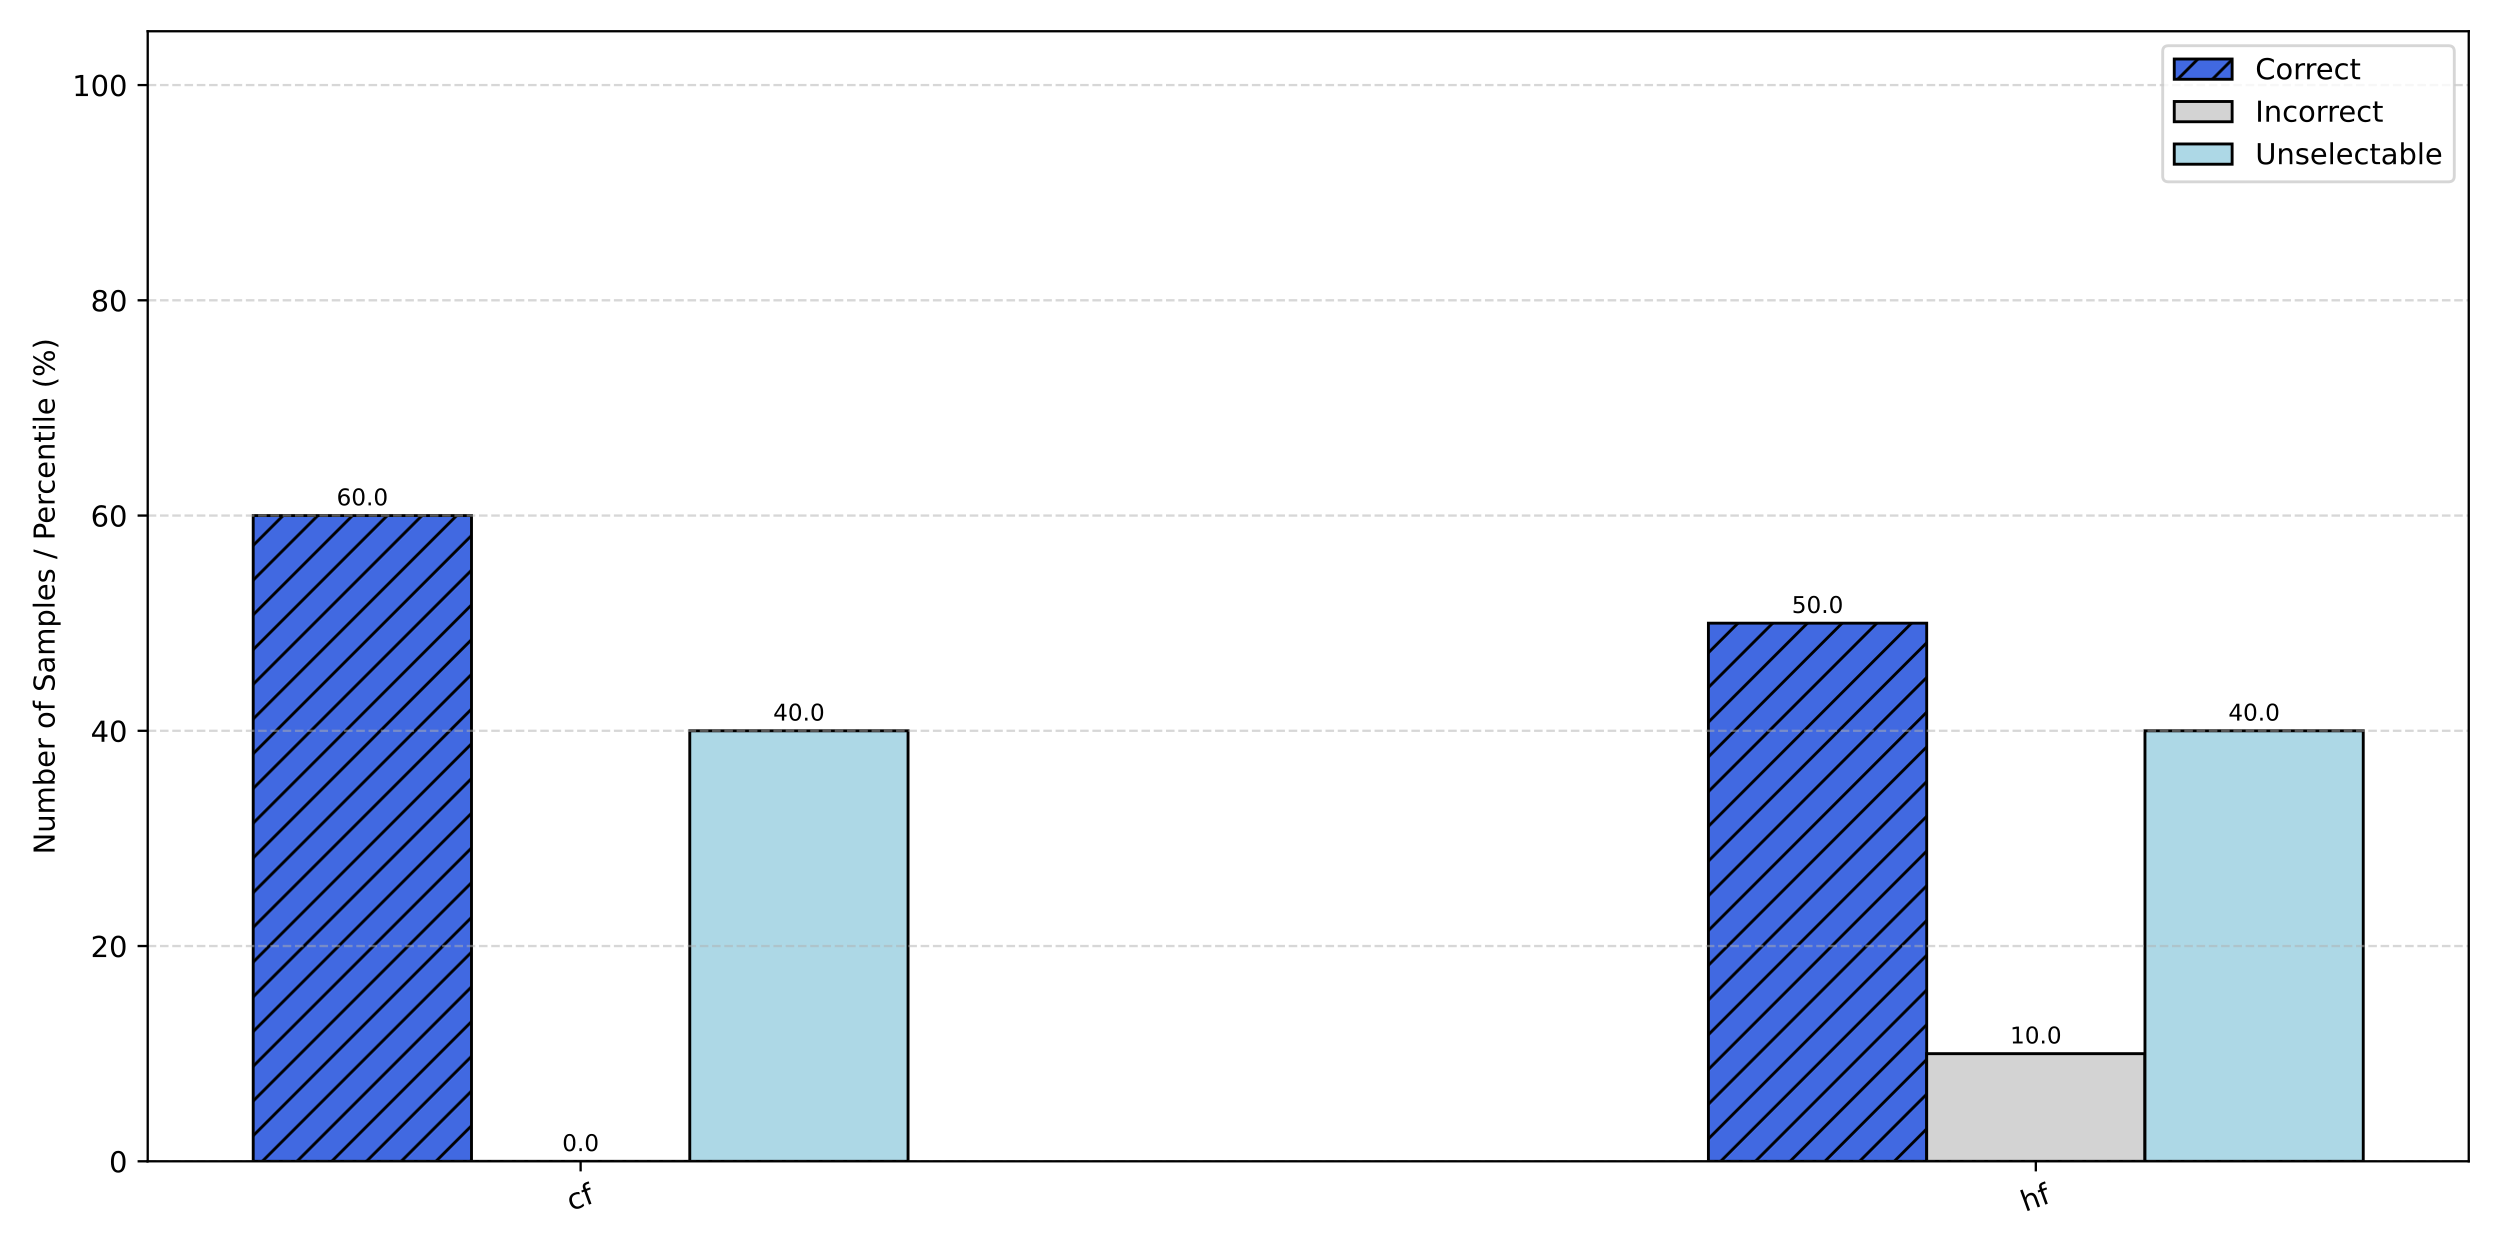
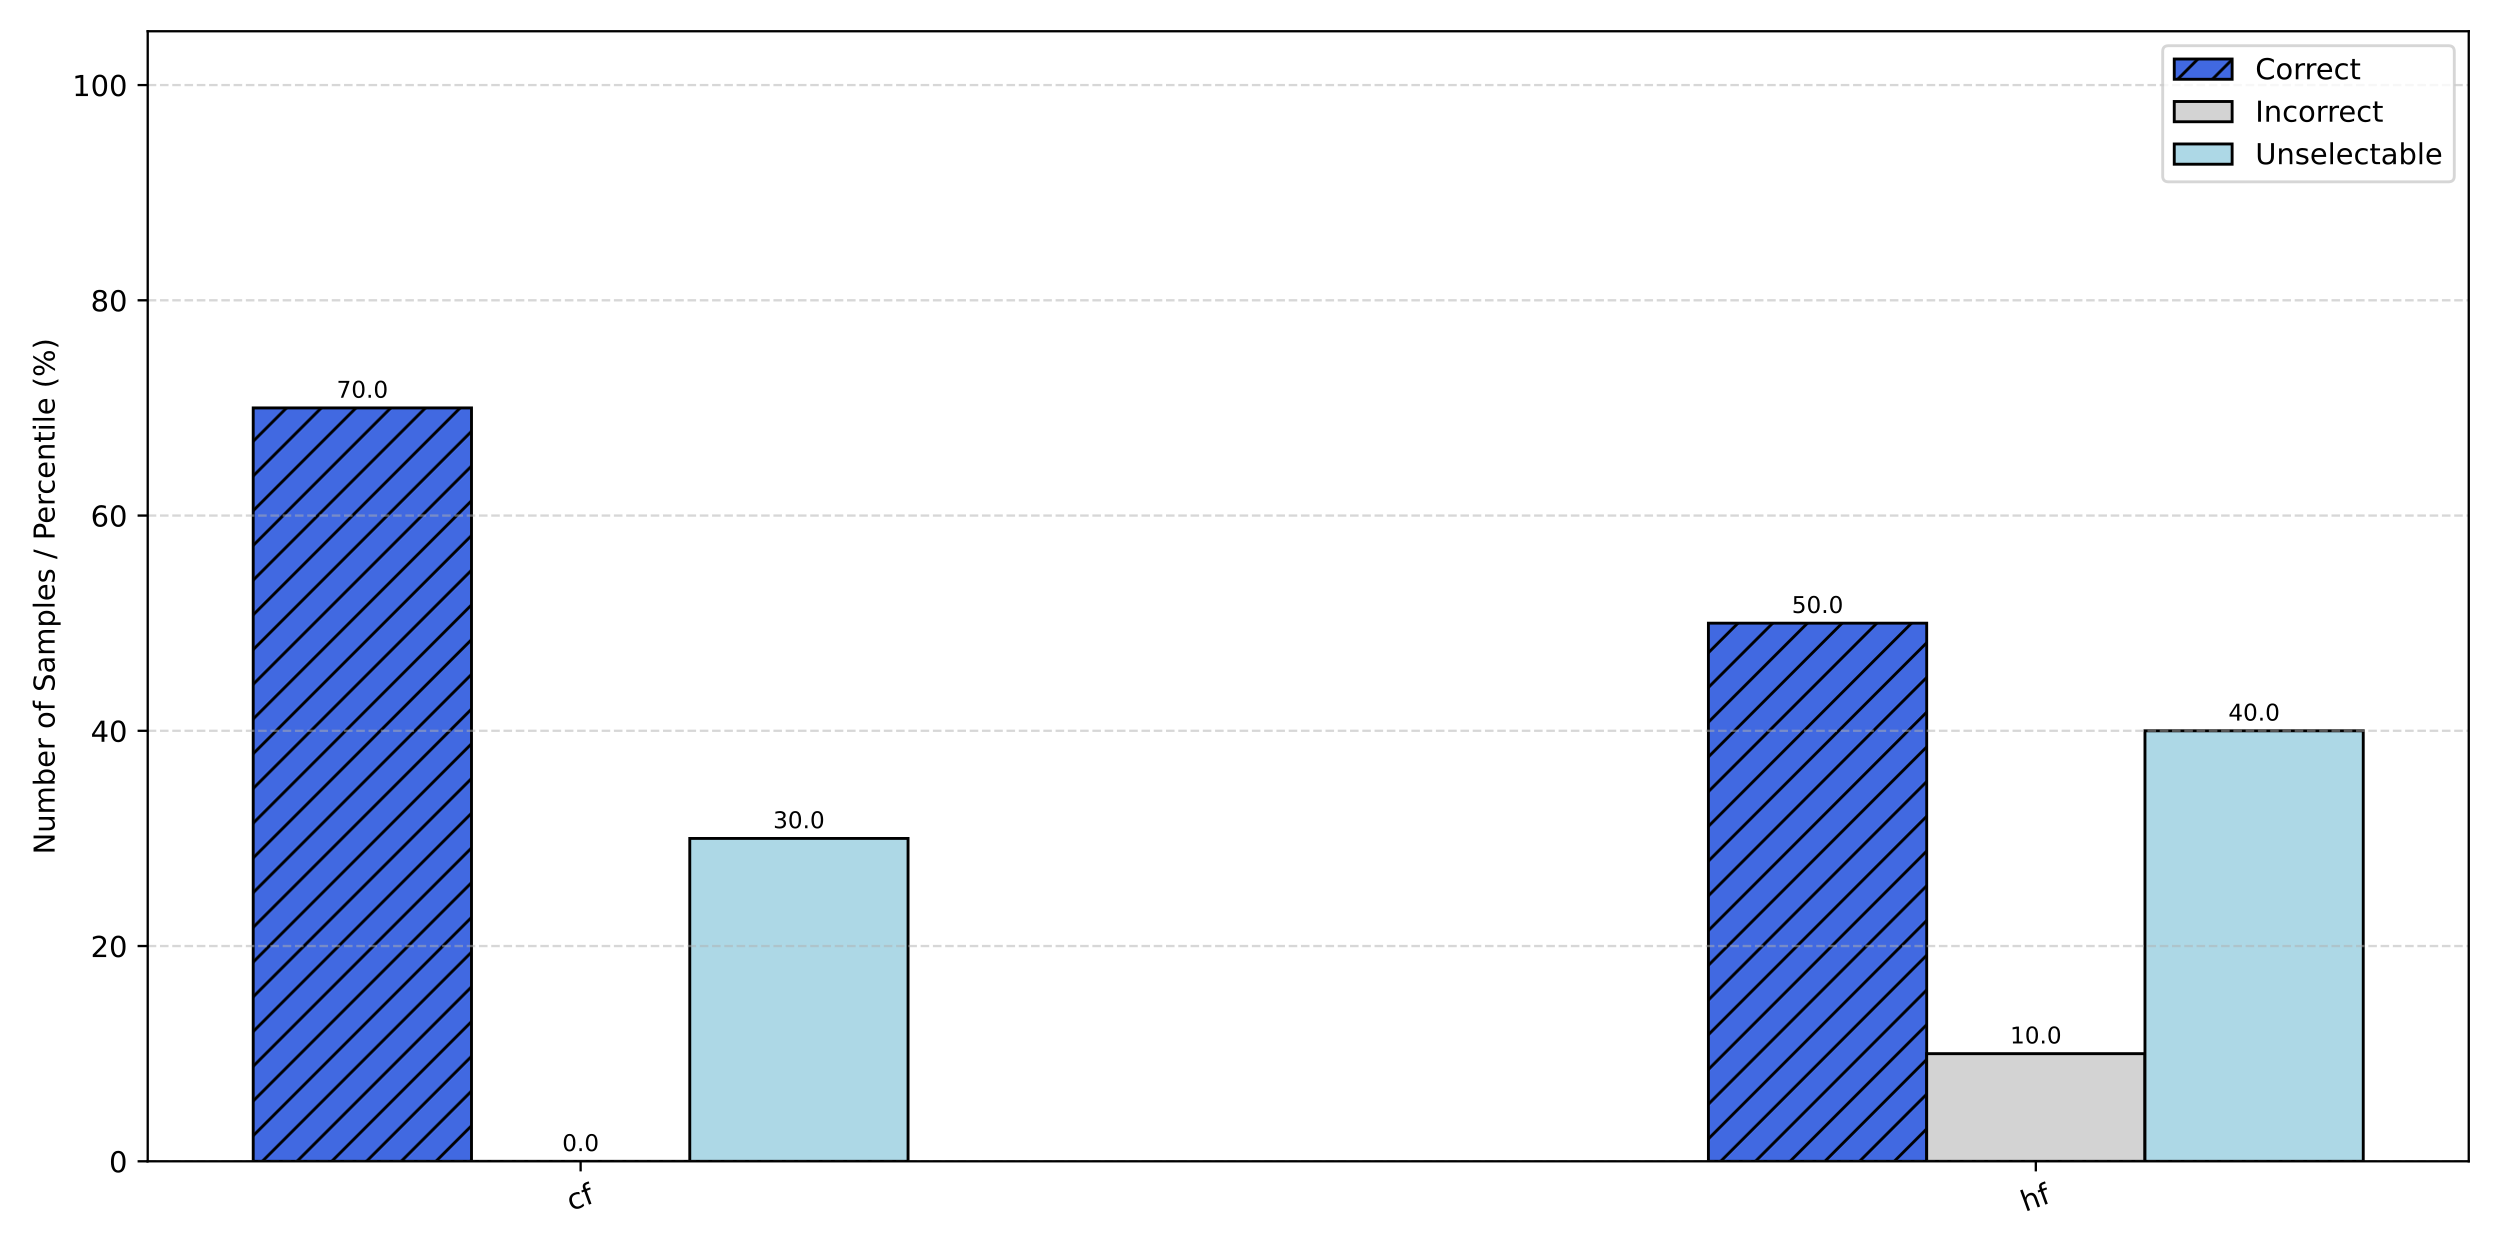
<svg xmlns="http://www.w3.org/2000/svg" xmlns:xlink="http://www.w3.org/1999/xlink" width="864pt" height="432pt" viewBox="0 0 864 432" version="1.1">
  <defs>
    <style type="text/css">*{stroke-linejoin: round; stroke-linecap: butt}</style>
  </defs>
  <g id="figure_1">
    <g id="patch_1">
      <path d="M 0 432  L 864 432  L 864 0  L 0 0  z " style="fill: #ffffff" />
    </g>
    <g id="axes_1">
      <g id="patch_2">
        <path d="M 51.05 401.342  L 853.2 401.342  L 853.2 10.8  L 51.05 10.8  z " style="fill: #ffffff" />
      </g>
      <g id="patch_3">
-         <path d="M 87.511 401.342  L 162.949 401.342  L 162.949 178.175  L 87.511 178.175  z " clip-path="url(#p6eb8b024ca)" style="fill: url(#h8f5ebd8b26); stroke: #000000; stroke-linejoin: miter" />
+         <path d="M 87.511 401.342  L 162.949 401.342  L 162.949 140.981  L 87.511 140.981  z " clip-path="url(#pcceb817678)" style="fill: url(#hb514a4dc53); stroke: #000000; stroke-linejoin: miter" />
      </g>
      <g id="patch_4">
-         <path d="M 590.427 401.342  L 665.864 401.342  L 665.864 215.37  L 590.427 215.37  z " clip-path="url(#p6eb8b024ca)" style="fill: url(#h8f5ebd8b26); stroke: #000000; stroke-linejoin: miter" />
+         <path d="M 590.427 401.342  L 665.864 401.342  L 665.864 215.37  L 590.427 215.37  z " clip-path="url(#pcceb817678)" style="fill: url(#hb514a4dc53); stroke: #000000; stroke-linejoin: miter" />
      </g>
      <g id="patch_5">
-         <path d="M 162.949 401.342  L 238.386 401.342  L 238.386 401.342  L 162.949 401.342  z " clip-path="url(#p6eb8b024ca)" style="fill: #d3d3d3; stroke: #000000; stroke-linejoin: miter" />
+         <path d="M 162.949 401.342  L 238.386 401.342  L 238.386 401.342  L 162.949 401.342  z " clip-path="url(#pcceb817678)" style="fill: #d3d3d3; stroke: #000000; stroke-linejoin: miter" />
      </g>
      <g id="patch_6">
-         <path d="M 665.864 401.342  L 741.301 401.342  L 741.301 364.147  L 665.864 364.147  z " clip-path="url(#p6eb8b024ca)" style="fill: #d3d3d3; stroke: #000000; stroke-linejoin: miter" />
+         <path d="M 665.864 401.342  L 741.301 401.342  L 741.301 364.147  L 665.864 364.147  z " clip-path="url(#pcceb817678)" style="fill: #d3d3d3; stroke: #000000; stroke-linejoin: miter" />
      </g>
      <g id="patch_7">
-         <path d="M 238.386 401.342  L 313.823 401.342  L 313.823 252.564  L 238.386 252.564  z " clip-path="url(#p6eb8b024ca)" style="fill: #add8e6; stroke: #000000; stroke-linejoin: miter" />
+         <path d="M 238.386 401.342  L 313.823 401.342  L 313.823 289.758  L 238.386 289.758  z " clip-path="url(#pcceb817678)" style="fill: #add8e6; stroke: #000000; stroke-linejoin: miter" />
      </g>
      <g id="patch_8">
-         <path d="M 741.301 401.342  L 816.739 401.342  L 816.739 252.564  L 741.301 252.564  z " clip-path="url(#p6eb8b024ca)" style="fill: #add8e6; stroke: #000000; stroke-linejoin: miter" />
+         <path d="M 741.301 401.342  L 816.739 401.342  L 816.739 252.564  L 741.301 252.564  z " clip-path="url(#pcceb817678)" style="fill: #add8e6; stroke: #000000; stroke-linejoin: miter" />
      </g>
      <g id="matplotlib.axis_1">
        <g id="xtick_1">
          <g id="line2d_1">
            <defs>
-               <path id="m0c65428acb" d="M 0 0  L 0 3.5  " style="stroke: #000000; stroke-width: 0.8" />
-             </defs>
-             <g>
-               <use xlink:href="#m0c65428acb" x="200.667" y="401.342" style="stroke: #000000; stroke-width: 0.8" />
+               <path id="m190f3d7bfb" d="M 0 0  L 0 3.5  " style="stroke: #000000; stroke-width: 0.8" />
+             </defs>
+             <g>
+               <use xlink:href="#m190f3d7bfb" x="200.667" y="401.342" style="stroke: #000000; stroke-width: 0.8" />
            </g>
          </g>
          <g id="text_1">
            <g transform="translate(197.3737 418.5667) rotate(-20) scale(0.1 -0.1)">
              <defs>
                <path id="DejaVuSans-63" d="M 3122 3366  L 3122 2828  Q 2878 2963 2633 3030  Q 2388 3097 2138 3097  Q 1578 3097 1268 2742  Q 959 2388 959 1747  Q 959 1106 1268 751  Q 1578 397 2138 397  Q 2388 397 2633 464  Q 2878 531 3122 666  L 3122 134  Q 2881 22 2623 -34  Q 2366 -91 2075 -91  Q 1284 -91 818 406  Q 353 903 353 1747  Q 353 2603 823 3093  Q 1294 3584 2113 3584  Q 2378 3584 2631 3529  Q 2884 3475 3122 3366  z " transform="scale(0.015625)" />
                <path id="DejaVuSans-66" d="M 2375 4863  L 2375 4384  L 1825 4384  Q 1516 4384 1395 4259  Q 1275 4134 1275 3809  L 1275 3500  L 2222 3500  L 2222 3053  L 1275 3053  L 1275 0  L 697 0  L 697 3053  L 147 3053  L 147 3500  L 697 3500  L 697 3744  Q 697 4328 969 4595  Q 1241 4863 1831 4863  L 2375 4863  z " transform="scale(0.015625)" />
              </defs>
              <use xlink:href="#DejaVuSans-63" />
              <use xlink:href="#DejaVuSans-66" transform="translate(54.98047 0)" />
            </g>
          </g>
        </g>
        <g id="xtick_2">
          <g id="line2d_2">
            <g>
-               <use xlink:href="#m0c65428acb" x="703.583" y="401.342" style="stroke: #000000; stroke-width: 0.8" />
+               <use xlink:href="#m190f3d7bfb" x="703.583" y="401.342" style="stroke: #000000; stroke-width: 0.8" />
            </g>
          </g>
          <g id="text_2">
            <g transform="translate(699.8948 418.8537) rotate(-20) scale(0.1 -0.1)">
              <defs>
                <path id="DejaVuSans-68" d="M 3513 2113  L 3513 0  L 2938 0  L 2938 2094  Q 2938 2591 2744 2837  Q 2550 3084 2163 3084  Q 1697 3084 1428 2787  Q 1159 2491 1159 1978  L 1159 0  L 581 0  L 581 4863  L 1159 4863  L 1159 2956  Q 1366 3272 1645 3428  Q 1925 3584 2291 3584  Q 2894 3584 3203 3211  Q 3513 2838 3513 2113  z " transform="scale(0.015625)" />
              </defs>
              <use xlink:href="#DejaVuSans-68" />
              <use xlink:href="#DejaVuSans-66" transform="translate(63.37891 0)" />
            </g>
          </g>
        </g>
      </g>
      <g id="matplotlib.axis_2">
        <g id="ytick_1">
          <g id="line2d_3">
-             <path d="M 51.05 401.342  L 853.2 401.342  " clip-path="url(#p6eb8b024ca)" style="fill: none; stroke-dasharray: 2.96,1.28; stroke-dashoffset: 0; stroke: #b0b0b0; stroke-opacity: 0.5; stroke-width: 0.8" />
+             <path d="M 51.05 401.342  L 853.2 401.342  " clip-path="url(#pcceb817678)" style="fill: none; stroke-dasharray: 2.96,1.28; stroke-dashoffset: 0; stroke: #b0b0b0; stroke-opacity: 0.5; stroke-width: 0.8" />
          </g>
          <g id="line2d_4">
            <defs>
-               <path id="m0cb371508d" d="M 0 0  L -3.5 0  " style="stroke: #000000; stroke-width: 0.8" />
-             </defs>
-             <g>
-               <use xlink:href="#m0cb371508d" x="51.05" y="401.342" style="stroke: #000000; stroke-width: 0.8" />
+               <path id="m3c627559e5" d="M 0 0  L -3.5 0  " style="stroke: #000000; stroke-width: 0.8" />
+             </defs>
+             <g>
+               <use xlink:href="#m3c627559e5" x="51.05" y="401.342" style="stroke: #000000; stroke-width: 0.8" />
            </g>
          </g>
          <g id="text_3">
            <g transform="translate(37.6875 405.1411) scale(0.1 -0.1)">
              <defs>
                <path id="DejaVuSans-30" d="M 2034 4250  Q 1547 4250 1301 3770  Q 1056 3291 1056 2328  Q 1056 1369 1301 889  Q 1547 409 2034 409  Q 2525 409 2770 889  Q 3016 1369 3016 2328  Q 3016 3291 2770 3770  Q 2525 4250 2034 4250  z M 2034 4750  Q 2819 4750 3233 4129  Q 3647 3509 3647 2328  Q 3647 1150 3233 529  Q 2819 -91 2034 -91  Q 1250 -91 836 529  Q 422 1150 422 2328  Q 422 3509 836 4129  Q 1250 4750 2034 4750  z " transform="scale(0.015625)" />
              </defs>
              <use xlink:href="#DejaVuSans-30" />
            </g>
          </g>
        </g>
        <g id="ytick_2">
          <g id="line2d_5">
-             <path d="M 51.05 326.953  L 853.2 326.953  " clip-path="url(#p6eb8b024ca)" style="fill: none; stroke-dasharray: 2.96,1.28; stroke-dashoffset: 0; stroke: #b0b0b0; stroke-opacity: 0.5; stroke-width: 0.8" />
+             <path d="M 51.05 326.953  L 853.2 326.953  " clip-path="url(#pcceb817678)" style="fill: none; stroke-dasharray: 2.96,1.28; stroke-dashoffset: 0; stroke: #b0b0b0; stroke-opacity: 0.5; stroke-width: 0.8" />
          </g>
          <g id="line2d_6">
            <g>
-               <use xlink:href="#m0cb371508d" x="51.05" y="326.953" style="stroke: #000000; stroke-width: 0.8" />
+               <use xlink:href="#m3c627559e5" x="51.05" y="326.953" style="stroke: #000000; stroke-width: 0.8" />
            </g>
          </g>
          <g id="text_4">
            <g transform="translate(31.325 330.7522) scale(0.1 -0.1)">
              <defs>
                <path id="DejaVuSans-32" d="M 1228 531  L 3431 531  L 3431 0  L 469 0  L 469 531  Q 828 903 1448 1529  Q 2069 2156 2228 2338  Q 2531 2678 2651 2914  Q 2772 3150 2772 3378  Q 2772 3750 2511 3984  Q 2250 4219 1831 4219  Q 1534 4219 1204 4116  Q 875 4013 500 3803  L 500 4441  Q 881 4594 1212 4672  Q 1544 4750 1819 4750  Q 2544 4750 2975 4387  Q 3406 4025 3406 3419  Q 3406 3131 3298 2873  Q 3191 2616 2906 2266  Q 2828 2175 2409 1742  Q 1991 1309 1228 531  z " transform="scale(0.015625)" />
              </defs>
              <use xlink:href="#DejaVuSans-32" />
              <use xlink:href="#DejaVuSans-30" transform="translate(63.62305 0)" />
            </g>
          </g>
        </g>
        <g id="ytick_3">
          <g id="line2d_7">
-             <path d="M 51.05 252.564  L 853.2 252.564  " clip-path="url(#p6eb8b024ca)" style="fill: none; stroke-dasharray: 2.96,1.28; stroke-dashoffset: 0; stroke: #b0b0b0; stroke-opacity: 0.5; stroke-width: 0.8" />
+             <path d="M 51.05 252.564  L 853.2 252.564  " clip-path="url(#pcceb817678)" style="fill: none; stroke-dasharray: 2.96,1.28; stroke-dashoffset: 0; stroke: #b0b0b0; stroke-opacity: 0.5; stroke-width: 0.8" />
          </g>
          <g id="line2d_8">
            <g>
-               <use xlink:href="#m0cb371508d" x="51.05" y="252.564" style="stroke: #000000; stroke-width: 0.8" />
+               <use xlink:href="#m3c627559e5" x="51.05" y="252.564" style="stroke: #000000; stroke-width: 0.8" />
            </g>
          </g>
          <g id="text_5">
            <g transform="translate(31.325 256.3633) scale(0.1 -0.1)">
              <defs>
                <path id="DejaVuSans-34" d="M 2419 4116  L 825 1625  L 2419 1625  L 2419 4116  z M 2253 4666  L 3047 4666  L 3047 1625  L 3713 1625  L 3713 1100  L 3047 1100  L 3047 0  L 2419 0  L 2419 1100  L 313 1100  L 313 1709  L 2253 4666  z " transform="scale(0.015625)" />
              </defs>
              <use xlink:href="#DejaVuSans-34" />
              <use xlink:href="#DejaVuSans-30" transform="translate(63.62305 0)" />
            </g>
          </g>
        </g>
        <g id="ytick_4">
          <g id="line2d_9">
-             <path d="M 51.05 178.175  L 853.2 178.175  " clip-path="url(#p6eb8b024ca)" style="fill: none; stroke-dasharray: 2.96,1.28; stroke-dashoffset: 0; stroke: #b0b0b0; stroke-opacity: 0.5; stroke-width: 0.8" />
+             <path d="M 51.05 178.175  L 853.2 178.175  " clip-path="url(#pcceb817678)" style="fill: none; stroke-dasharray: 2.96,1.28; stroke-dashoffset: 0; stroke: #b0b0b0; stroke-opacity: 0.5; stroke-width: 0.8" />
          </g>
          <g id="line2d_10">
            <g>
-               <use xlink:href="#m0cb371508d" x="51.05" y="178.175" style="stroke: #000000; stroke-width: 0.8" />
+               <use xlink:href="#m3c627559e5" x="51.05" y="178.175" style="stroke: #000000; stroke-width: 0.8" />
            </g>
          </g>
          <g id="text_6">
            <g transform="translate(31.325 181.9743) scale(0.1 -0.1)">
              <defs>
                <path id="DejaVuSans-36" d="M 2113 2584  Q 1688 2584 1439 2293  Q 1191 2003 1191 1497  Q 1191 994 1439 701  Q 1688 409 2113 409  Q 2538 409 2786 701  Q 3034 994 3034 1497  Q 3034 2003 2786 2293  Q 2538 2584 2113 2584  z M 3366 4563  L 3366 3988  Q 3128 4100 2886 4159  Q 2644 4219 2406 4219  Q 1781 4219 1451 3797  Q 1122 3375 1075 2522  Q 1259 2794 1537 2939  Q 1816 3084 2150 3084  Q 2853 3084 3261 2657  Q 3669 2231 3669 1497  Q 3669 778 3244 343  Q 2819 -91 2113 -91  Q 1303 -91 875 529  Q 447 1150 447 2328  Q 447 3434 972 4092  Q 1497 4750 2381 4750  Q 2619 4750 2861 4703  Q 3103 4656 3366 4563  z " transform="scale(0.015625)" />
              </defs>
              <use xlink:href="#DejaVuSans-36" />
              <use xlink:href="#DejaVuSans-30" transform="translate(63.62305 0)" />
            </g>
          </g>
        </g>
        <g id="ytick_5">
          <g id="line2d_11">
-             <path d="M 51.05 103.786  L 853.2 103.786  " clip-path="url(#p6eb8b024ca)" style="fill: none; stroke-dasharray: 2.96,1.28; stroke-dashoffset: 0; stroke: #b0b0b0; stroke-opacity: 0.5; stroke-width: 0.8" />
+             <path d="M 51.05 103.786  L 853.2 103.786  " clip-path="url(#pcceb817678)" style="fill: none; stroke-dasharray: 2.96,1.28; stroke-dashoffset: 0; stroke: #b0b0b0; stroke-opacity: 0.5; stroke-width: 0.8" />
          </g>
          <g id="line2d_12">
            <g>
-               <use xlink:href="#m0cb371508d" x="51.05" y="103.786" style="stroke: #000000; stroke-width: 0.8" />
+               <use xlink:href="#m3c627559e5" x="51.05" y="103.786" style="stroke: #000000; stroke-width: 0.8" />
            </g>
          </g>
          <g id="text_7">
            <g transform="translate(31.325 107.5854) scale(0.1 -0.1)">
              <defs>
                <path id="DejaVuSans-38" d="M 2034 2216  Q 1584 2216 1326 1975  Q 1069 1734 1069 1313  Q 1069 891 1326 650  Q 1584 409 2034 409  Q 2484 409 2743 651  Q 3003 894 3003 1313  Q 3003 1734 2745 1975  Q 2488 2216 2034 2216  z M 1403 2484  Q 997 2584 770 2862  Q 544 3141 544 3541  Q 544 4100 942 4425  Q 1341 4750 2034 4750  Q 2731 4750 3128 4425  Q 3525 4100 3525 3541  Q 3525 3141 3298 2862  Q 3072 2584 2669 2484  Q 3125 2378 3379 2068  Q 3634 1759 3634 1313  Q 3634 634 3220 271  Q 2806 -91 2034 -91  Q 1263 -91 848 271  Q 434 634 434 1313  Q 434 1759 690 2068  Q 947 2378 1403 2484  z M 1172 3481  Q 1172 3119 1398 2916  Q 1625 2713 2034 2713  Q 2441 2713 2670 2916  Q 2900 3119 2900 3481  Q 2900 3844 2670 4047  Q 2441 4250 2034 4250  Q 1625 4250 1398 4047  Q 1172 3844 1172 3481  z " transform="scale(0.015625)" />
              </defs>
              <use xlink:href="#DejaVuSans-38" />
              <use xlink:href="#DejaVuSans-30" transform="translate(63.62305 0)" />
            </g>
          </g>
        </g>
        <g id="ytick_6">
          <g id="line2d_13">
-             <path d="M 51.05 29.397  L 853.2 29.397  " clip-path="url(#p6eb8b024ca)" style="fill: none; stroke-dasharray: 2.96,1.28; stroke-dashoffset: 0; stroke: #b0b0b0; stroke-opacity: 0.5; stroke-width: 0.8" />
+             <path d="M 51.05 29.397  L 853.2 29.397  " clip-path="url(#pcceb817678)" style="fill: none; stroke-dasharray: 2.96,1.28; stroke-dashoffset: 0; stroke: #b0b0b0; stroke-opacity: 0.5; stroke-width: 0.8" />
          </g>
          <g id="line2d_14">
            <g>
-               <use xlink:href="#m0cb371508d" x="51.05" y="29.397" style="stroke: #000000; stroke-width: 0.8" />
+               <use xlink:href="#m3c627559e5" x="51.05" y="29.397" style="stroke: #000000; stroke-width: 0.8" />
            </g>
          </g>
          <g id="text_8">
            <g transform="translate(24.9625 33.19645) scale(0.1 -0.1)">
              <defs>
                <path id="DejaVuSans-31" d="M 794 531  L 1825 531  L 1825 4091  L 703 3866  L 703 4441  L 1819 4666  L 2450 4666  L 2450 531  L 3481 531  L 3481 0  L 794 0  L 794 531  z " transform="scale(0.015625)" />
              </defs>
              <use xlink:href="#DejaVuSans-31" />
              <use xlink:href="#DejaVuSans-30" transform="translate(63.62305 0)" />
              <use xlink:href="#DejaVuSans-30" transform="translate(127.2461 0)" />
            </g>
          </g>
        </g>
        <g id="text_9">
          <g transform="translate(18.88281 295.2741) rotate(-90) scale(0.1 -0.1)">
            <defs>
              <path id="DejaVuSans-4e" d="M 628 4666  L 1478 4666  L 3547 763  L 3547 4666  L 4159 4666  L 4159 0  L 3309 0  L 1241 3903  L 1241 0  L 628 0  L 628 4666  z " transform="scale(0.015625)" />
              <path id="DejaVuSans-75" d="M 544 1381  L 544 3500  L 1119 3500  L 1119 1403  Q 1119 906 1312 657  Q 1506 409 1894 409  Q 2359 409 2629 706  Q 2900 1003 2900 1516  L 2900 3500  L 3475 3500  L 3475 0  L 2900 0  L 2900 538  Q 2691 219 2414 64  Q 2138 -91 1772 -91  Q 1169 -91 856 284  Q 544 659 544 1381  z M 1991 3584  L 1991 3584  z " transform="scale(0.015625)" />
              <path id="DejaVuSans-6d" d="M 3328 2828  Q 3544 3216 3844 3400  Q 4144 3584 4550 3584  Q 5097 3584 5394 3201  Q 5691 2819 5691 2113  L 5691 0  L 5113 0  L 5113 2094  Q 5113 2597 4934 2840  Q 4756 3084 4391 3084  Q 3944 3084 3684 2787  Q 3425 2491 3425 1978  L 3425 0  L 2847 0  L 2847 2094  Q 2847 2600 2669 2842  Q 2491 3084 2119 3084  Q 1678 3084 1418 2786  Q 1159 2488 1159 1978  L 1159 0  L 581 0  L 581 3500  L 1159 3500  L 1159 2956  Q 1356 3278 1631 3431  Q 1906 3584 2284 3584  Q 2666 3584 2933 3390  Q 3200 3197 3328 2828  z " transform="scale(0.015625)" />
              <path id="DejaVuSans-62" d="M 3116 1747  Q 3116 2381 2855 2742  Q 2594 3103 2138 3103  Q 1681 3103 1420 2742  Q 1159 2381 1159 1747  Q 1159 1113 1420 752  Q 1681 391 2138 391  Q 2594 391 2855 752  Q 3116 1113 3116 1747  z M 1159 2969  Q 1341 3281 1617 3432  Q 1894 3584 2278 3584  Q 2916 3584 3314 3078  Q 3713 2572 3713 1747  Q 3713 922 3314 415  Q 2916 -91 2278 -91  Q 1894 -91 1617 61  Q 1341 213 1159 525  L 1159 0  L 581 0  L 581 4863  L 1159 4863  L 1159 2969  z " transform="scale(0.015625)" />
              <path id="DejaVuSans-65" d="M 3597 1894  L 3597 1613  L 953 1613  Q 991 1019 1311 708  Q 1631 397 2203 397  Q 2534 397 2845 478  Q 3156 559 3463 722  L 3463 178  Q 3153 47 2828 -22  Q 2503 -91 2169 -91  Q 1331 -91 842 396  Q 353 884 353 1716  Q 353 2575 817 3079  Q 1281 3584 2069 3584  Q 2775 3584 3186 3129  Q 3597 2675 3597 1894  z M 3022 2063  Q 3016 2534 2758 2815  Q 2500 3097 2075 3097  Q 1594 3097 1305 2825  Q 1016 2553 972 2059  L 3022 2063  z " transform="scale(0.015625)" />
              <path id="DejaVuSans-72" d="M 2631 2963  Q 2534 3019 2420 3045  Q 2306 3072 2169 3072  Q 1681 3072 1420 2755  Q 1159 2438 1159 1844  L 1159 0  L 581 0  L 581 3500  L 1159 3500  L 1159 2956  Q 1341 3275 1631 3429  Q 1922 3584 2338 3584  Q 2397 3584 2469 3576  Q 2541 3569 2628 3553  L 2631 2963  z " transform="scale(0.015625)" />
              <path id="DejaVuSans-20" transform="scale(0.015625)" />
              <path id="DejaVuSans-6f" d="M 1959 3097  Q 1497 3097 1228 2736  Q 959 2375 959 1747  Q 959 1119 1226 758  Q 1494 397 1959 397  Q 2419 397 2687 759  Q 2956 1122 2956 1747  Q 2956 2369 2687 2733  Q 2419 3097 1959 3097  z M 1959 3584  Q 2709 3584 3137 3096  Q 3566 2609 3566 1747  Q 3566 888 3137 398  Q 2709 -91 1959 -91  Q 1206 -91 779 398  Q 353 888 353 1747  Q 353 2609 779 3096  Q 1206 3584 1959 3584  z " transform="scale(0.015625)" />
              <path id="DejaVuSans-53" d="M 3425 4513  L 3425 3897  Q 3066 4069 2747 4153  Q 2428 4238 2131 4238  Q 1616 4238 1336 4038  Q 1056 3838 1056 3469  Q 1056 3159 1242 3001  Q 1428 2844 1947 2747  L 2328 2669  Q 3034 2534 3370 2195  Q 3706 1856 3706 1288  Q 3706 609 3251 259  Q 2797 -91 1919 -91  Q 1588 -91 1214 -16  Q 841 59 441 206  L 441 856  Q 825 641 1194 531  Q 1563 422 1919 422  Q 2459 422 2753 634  Q 3047 847 3047 1241  Q 3047 1584 2836 1778  Q 2625 1972 2144 2069  L 1759 2144  Q 1053 2284 737 2584  Q 422 2884 422 3419  Q 422 4038 858 4394  Q 1294 4750 2059 4750  Q 2388 4750 2728 4690  Q 3069 4631 3425 4513  z " transform="scale(0.015625)" />
              <path id="DejaVuSans-61" d="M 2194 1759  Q 1497 1759 1228 1600  Q 959 1441 959 1056  Q 959 750 1161 570  Q 1363 391 1709 391  Q 2188 391 2477 730  Q 2766 1069 2766 1631  L 2766 1759  L 2194 1759  z M 3341 1997  L 3341 0  L 2766 0  L 2766 531  Q 2569 213 2275 61  Q 1981 -91 1556 -91  Q 1019 -91 701 211  Q 384 513 384 1019  Q 384 1609 779 1909  Q 1175 2209 1959 2209  L 2766 2209  L 2766 2266  Q 2766 2663 2505 2880  Q 2244 3097 1772 3097  Q 1472 3097 1187 3025  Q 903 2953 641 2809  L 641 3341  Q 956 3463 1253 3523  Q 1550 3584 1831 3584  Q 2591 3584 2966 3190  Q 3341 2797 3341 1997  z " transform="scale(0.015625)" />
              <path id="DejaVuSans-70" d="M 1159 525  L 1159 -1331  L 581 -1331  L 581 3500  L 1159 3500  L 1159 2969  Q 1341 3281 1617 3432  Q 1894 3584 2278 3584  Q 2916 3584 3314 3078  Q 3713 2572 3713 1747  Q 3713 922 3314 415  Q 2916 -91 2278 -91  Q 1894 -91 1617 61  Q 1341 213 1159 525  z M 3116 1747  Q 3116 2381 2855 2742  Q 2594 3103 2138 3103  Q 1681 3103 1420 2742  Q 1159 2381 1159 1747  Q 1159 1113 1420 752  Q 1681 391 2138 391  Q 2594 391 2855 752  Q 3116 1113 3116 1747  z " transform="scale(0.015625)" />
              <path id="DejaVuSans-6c" d="M 603 4863  L 1178 4863  L 1178 0  L 603 0  L 603 4863  z " transform="scale(0.015625)" />
              <path id="DejaVuSans-73" d="M 2834 3397  L 2834 2853  Q 2591 2978 2328 3040  Q 2066 3103 1784 3103  Q 1356 3103 1142 2972  Q 928 2841 928 2578  Q 928 2378 1081 2264  Q 1234 2150 1697 2047  L 1894 2003  Q 2506 1872 2764 1633  Q 3022 1394 3022 966  Q 3022 478 2636 193  Q 2250 -91 1575 -91  Q 1294 -91 989 -36  Q 684 19 347 128  L 347 722  Q 666 556 975 473  Q 1284 391 1588 391  Q 1994 391 2212 530  Q 2431 669 2431 922  Q 2431 1156 2273 1281  Q 2116 1406 1581 1522  L 1381 1569  Q 847 1681 609 1914  Q 372 2147 372 2553  Q 372 3047 722 3315  Q 1072 3584 1716 3584  Q 2034 3584 2315 3537  Q 2597 3491 2834 3397  z " transform="scale(0.015625)" />
              <path id="DejaVuSans-2f" d="M 1625 4666  L 2156 4666  L 531 -594  L 0 -594  L 1625 4666  z " transform="scale(0.015625)" />
              <path id="DejaVuSans-50" d="M 1259 4147  L 1259 2394  L 2053 2394  Q 2494 2394 2734 2622  Q 2975 2850 2975 3272  Q 2975 3691 2734 3919  Q 2494 4147 2053 4147  L 1259 4147  z M 628 4666  L 2053 4666  Q 2838 4666 3239 4311  Q 3641 3956 3641 3272  Q 3641 2581 3239 2228  Q 2838 1875 2053 1875  L 1259 1875  L 1259 0  L 628 0  L 628 4666  z " transform="scale(0.015625)" />
              <path id="DejaVuSans-6e" d="M 3513 2113  L 3513 0  L 2938 0  L 2938 2094  Q 2938 2591 2744 2837  Q 2550 3084 2163 3084  Q 1697 3084 1428 2787  Q 1159 2491 1159 1978  L 1159 0  L 581 0  L 581 3500  L 1159 3500  L 1159 2956  Q 1366 3272 1645 3428  Q 1925 3584 2291 3584  Q 2894 3584 3203 3211  Q 3513 2838 3513 2113  z " transform="scale(0.015625)" />
              <path id="DejaVuSans-74" d="M 1172 4494  L 1172 3500  L 2356 3500  L 2356 3053  L 1172 3053  L 1172 1153  Q 1172 725 1289 603  Q 1406 481 1766 481  L 2356 481  L 2356 0  L 1766 0  Q 1100 0 847 248  Q 594 497 594 1153  L 594 3053  L 172 3053  L 172 3500  L 594 3500  L 594 4494  L 1172 4494  z " transform="scale(0.015625)" />
              <path id="DejaVuSans-69" d="M 603 3500  L 1178 3500  L 1178 0  L 603 0  L 603 3500  z M 603 4863  L 1178 4863  L 1178 4134  L 603 4134  L 603 4863  z " transform="scale(0.015625)" />
              <path id="DejaVuSans-28" d="M 1984 4856  Q 1566 4138 1362 3434  Q 1159 2731 1159 2009  Q 1159 1288 1364 580  Q 1569 -128 1984 -844  L 1484 -844  Q 1016 -109 783 600  Q 550 1309 550 2009  Q 550 2706 781 3412  Q 1013 4119 1484 4856  L 1984 4856  z " transform="scale(0.015625)" />
              <path id="DejaVuSans-25" d="M 4653 2053  Q 4381 2053 4226 1822  Q 4072 1591 4072 1178  Q 4072 772 4226 539  Q 4381 306 4653 306  Q 4919 306 5073 539  Q 5228 772 5228 1178  Q 5228 1588 5073 1820  Q 4919 2053 4653 2053  z M 4653 2450  Q 5147 2450 5437 2106  Q 5728 1763 5728 1178  Q 5728 594 5436 251  Q 5144 -91 4653 -91  Q 4153 -91 3862 251  Q 3572 594 3572 1178  Q 3572 1766 3864 2108  Q 4156 2450 4653 2450  z M 1428 4353  Q 1159 4353 1004 4120  Q 850 3888 850 3481  Q 850 3069 1003 2837  Q 1156 2606 1428 2606  Q 1700 2606 1854 2837  Q 2009 3069 2009 3481  Q 2009 3884 1853 4118  Q 1697 4353 1428 4353  z M 4250 4750  L 4750 4750  L 1831 -91  L 1331 -91  L 4250 4750  z M 1428 4750  Q 1922 4750 2215 4408  Q 2509 4066 2509 3481  Q 2509 2891 2217 2550  Q 1925 2209 1428 2209  Q 931 2209 642 2551  Q 353 2894 353 3481  Q 353 4063 643 4406  Q 934 4750 1428 4750  z " transform="scale(0.015625)" />
              <path id="DejaVuSans-29" d="M 513 4856  L 1013 4856  Q 1481 4119 1714 3412  Q 1947 2706 1947 2009  Q 1947 1309 1714 600  Q 1481 -109 1013 -844  L 513 -844  Q 928 -128 1133 580  Q 1338 1288 1338 2009  Q 1338 2731 1133 3434  Q 928 4138 513 4856  z " transform="scale(0.015625)" />
            </defs>
            <use xlink:href="#DejaVuSans-4e" />
            <use xlink:href="#DejaVuSans-75" transform="translate(74.80469 0)" />
            <use xlink:href="#DejaVuSans-6d" transform="translate(138.1836 0)" />
            <use xlink:href="#DejaVuSans-62" transform="translate(235.5957 0)" />
            <use xlink:href="#DejaVuSans-65" transform="translate(299.0723 0)" />
            <use xlink:href="#DejaVuSans-72" transform="translate(360.5957 0)" />
            <use xlink:href="#DejaVuSans-20" transform="translate(401.709 0)" />
            <use xlink:href="#DejaVuSans-6f" transform="translate(433.4961 0)" />
            <use xlink:href="#DejaVuSans-66" transform="translate(494.6777 0)" />
            <use xlink:href="#DejaVuSans-20" transform="translate(529.8828 0)" />
            <use xlink:href="#DejaVuSans-53" transform="translate(561.6699 0)" />
            <use xlink:href="#DejaVuSans-61" transform="translate(625.1465 0)" />
            <use xlink:href="#DejaVuSans-6d" transform="translate(686.4258 0)" />
            <use xlink:href="#DejaVuSans-70" transform="translate(783.8379 0)" />
            <use xlink:href="#DejaVuSans-6c" transform="translate(847.3145 0)" />
            <use xlink:href="#DejaVuSans-65" transform="translate(875.0977 0)" />
            <use xlink:href="#DejaVuSans-73" transform="translate(936.6211 0)" />
            <use xlink:href="#DejaVuSans-20" transform="translate(988.7207 0)" />
            <use xlink:href="#DejaVuSans-2f" transform="translate(1020.508 0)" />
            <use xlink:href="#DejaVuSans-20" transform="translate(1054.199 0)" />
            <use xlink:href="#DejaVuSans-50" transform="translate(1085.986 0)" />
            <use xlink:href="#DejaVuSans-65" transform="translate(1142.664 0)" />
            <use xlink:href="#DejaVuSans-72" transform="translate(1204.188 0)" />
            <use xlink:href="#DejaVuSans-63" transform="translate(1243.051 0)" />
            <use xlink:href="#DejaVuSans-65" transform="translate(1298.031 0)" />
            <use xlink:href="#DejaVuSans-6e" transform="translate(1359.555 0)" />
            <use xlink:href="#DejaVuSans-74" transform="translate(1422.934 0)" />
            <use xlink:href="#DejaVuSans-69" transform="translate(1462.143 0)" />
            <use xlink:href="#DejaVuSans-6c" transform="translate(1489.926 0)" />
            <use xlink:href="#DejaVuSans-65" transform="translate(1517.709 0)" />
            <use xlink:href="#DejaVuSans-20" transform="translate(1579.232 0)" />
            <use xlink:href="#DejaVuSans-28" transform="translate(1611.02 0)" />
            <use xlink:href="#DejaVuSans-25" transform="translate(1650.033 0)" />
            <use xlink:href="#DejaVuSans-29" transform="translate(1745.053 0)" />
          </g>
        </g>
      </g>
      <g id="patch_9">
        <path d="M 51.05 401.342  L 51.05 10.8  " style="fill: none; stroke: #000000; stroke-width: 0.8; stroke-linejoin: miter; stroke-linecap: square" />
      </g>
      <g id="patch_10">
        <path d="M 853.2 401.342  L 853.2 10.8  " style="fill: none; stroke: #000000; stroke-width: 0.8; stroke-linejoin: miter; stroke-linecap: square" />
      </g>
      <g id="patch_11">
        <path d="M 51.05 401.342  L 853.2 401.342  " style="fill: none; stroke: #000000; stroke-width: 0.8; stroke-linejoin: miter; stroke-linecap: square" />
      </g>
      <g id="patch_12">
        <path d="M 51.05 10.8  L 853.2 10.8  " style="fill: none; stroke: #000000; stroke-width: 0.8; stroke-linejoin: miter; stroke-linecap: square" />
      </g>
      <g id="text_10">
-         <g transform="translate(116.3238 174.6516) scale(0.08 -0.08)">
+         <g transform="translate(116.3238 137.4572) scale(0.08 -0.08)">
          <defs>
+             <path id="DejaVuSans-37" d="M 525 4666  L 3525 4666  L 3525 4397  L 1831 0  L 1172 0  L 2766 4134  L 525 4134  L 525 4666  z " transform="scale(0.015625)" />
            <path id="DejaVuSans-2e" d="M 684 794  L 1344 794  L 1344 0  L 684 0  L 684 794  z " transform="scale(0.015625)" />
          </defs>
-           <use xlink:href="#DejaVuSans-36" />
+           <use xlink:href="#DejaVuSans-37" />
          <use xlink:href="#DejaVuSans-30" transform="translate(63.62305 0)" />
          <use xlink:href="#DejaVuSans-2e" transform="translate(127.2461 0)" />
          <use xlink:href="#DejaVuSans-30" transform="translate(159.0332 0)" />
        </g>
      </g>
      <g id="text_11">
        <g transform="translate(619.2391 211.8461) scale(0.08 -0.08)">
          <defs>
            <path id="DejaVuSans-35" d="M 691 4666  L 3169 4666  L 3169 4134  L 1269 4134  L 1269 2991  Q 1406 3038 1543 3061  Q 1681 3084 1819 3084  Q 2600 3084 3056 2656  Q 3513 2228 3513 1497  Q 3513 744 3044 326  Q 2575 -91 1722 -91  Q 1428 -91 1123 -41  Q 819 9 494 109  L 494 744  Q 775 591 1075 516  Q 1375 441 1709 441  Q 2250 441 2565 725  Q 2881 1009 2881 1497  Q 2881 1984 2565 2268  Q 2250 2553 1709 2553  Q 1456 2553 1204 2497  Q 953 2441 691 2322  L 691 4666  z " transform="scale(0.015625)" />
          </defs>
          <use xlink:href="#DejaVuSans-35" />
          <use xlink:href="#DejaVuSans-30" transform="translate(63.62305 0)" />
          <use xlink:href="#DejaVuSans-2e" transform="translate(127.2461 0)" />
          <use xlink:href="#DejaVuSans-30" transform="translate(159.0332 0)" />
        </g>
      </g>
      <g id="text_12">
        <g transform="translate(194.3061 397.8184) scale(0.08 -0.08)">
          <use xlink:href="#DejaVuSans-30" />
          <use xlink:href="#DejaVuSans-2e" transform="translate(63.62305 0)" />
          <use xlink:href="#DejaVuSans-30" transform="translate(95.41016 0)" />
        </g>
      </g>
      <g id="text_13">
        <g transform="translate(694.6764 360.624) scale(0.08 -0.08)">
          <use xlink:href="#DejaVuSans-31" />
          <use xlink:href="#DejaVuSans-30" transform="translate(63.62305 0)" />
          <use xlink:href="#DejaVuSans-2e" transform="translate(127.2461 0)" />
          <use xlink:href="#DejaVuSans-30" transform="translate(159.0332 0)" />
        </g>
      </g>
      <g id="text_14">
-         <g transform="translate(267.1984 249.0406) scale(0.08 -0.08)">
-           <use xlink:href="#DejaVuSans-34" />
+         <g transform="translate(267.1984 286.235) scale(0.08 -0.08)">
+           <defs>
+             <path id="DejaVuSans-33" d="M 2597 2516  Q 3050 2419 3304 2112  Q 3559 1806 3559 1356  Q 3559 666 3084 287  Q 2609 -91 1734 -91  Q 1441 -91 1130 -33  Q 819 25 488 141  L 488 750  Q 750 597 1062 519  Q 1375 441 1716 441  Q 2309 441 2620 675  Q 2931 909 2931 1356  Q 2931 1769 2642 2001  Q 2353 2234 1838 2234  L 1294 2234  L 1294 2753  L 1863 2753  Q 2328 2753 2575 2939  Q 2822 3125 2822 3475  Q 2822 3834 2567 4026  Q 2313 4219 1838 4219  Q 1578 4219 1281 4162  Q 984 4106 628 3988  L 628 4550  Q 988 4650 1302 4700  Q 1616 4750 1894 4750  Q 2613 4750 3031 4423  Q 3450 4097 3450 3541  Q 3450 3153 3228 2886  Q 3006 2619 2597 2516  z " transform="scale(0.015625)" />
+           </defs>
+           <use xlink:href="#DejaVuSans-33" />
          <use xlink:href="#DejaVuSans-30" transform="translate(63.62305 0)" />
          <use xlink:href="#DejaVuSans-2e" transform="translate(127.2461 0)" />
          <use xlink:href="#DejaVuSans-30" transform="translate(159.0332 0)" />
        </g>
      </g>
      <g id="text_15">
        <g transform="translate(770.1137 249.0406) scale(0.08 -0.08)">
          <use xlink:href="#DejaVuSans-34" />
          <use xlink:href="#DejaVuSans-30" transform="translate(63.62305 0)" />
          <use xlink:href="#DejaVuSans-2e" transform="translate(127.2461 0)" />
          <use xlink:href="#DejaVuSans-30" transform="translate(159.0332 0)" />
        </g>
      </g>
      <g id="legend_1">
        <g id="patch_13">
          <path d="M 749.423 62.834  L 846.2 62.834  Q 848.2 62.834 848.2 60.834  L 848.2 17.8  Q 848.2 15.8 846.2 15.8  L 749.423 15.8  Q 747.423 15.8 747.423 17.8  L 747.423 60.834  Q 747.423 62.834 749.423 62.834  z " style="fill: #ffffff; opacity: 0.8; stroke: #cccccc; stroke-linejoin: miter" />
        </g>
        <g id="patch_14">
-           <path d="M 751.423 27.398  L 771.423 27.398  L 771.423 20.398  L 751.423 20.398  z " style="fill: url(#h8f5ebd8b26); stroke: #000000; stroke-linejoin: miter" />
+           <path d="M 751.423 27.398  L 771.423 27.398  L 771.423 20.398  L 751.423 20.398  z " style="fill: url(#hb514a4dc53); stroke: #000000; stroke-linejoin: miter" />
        </g>
        <g id="text_16">
          <g transform="translate(779.4234 27.39844) scale(0.1 -0.1)">
            <defs>
              <path id="DejaVuSans-43" d="M 4122 4306  L 4122 3641  Q 3803 3938 3442 4084  Q 3081 4231 2675 4231  Q 1875 4231 1450 3742  Q 1025 3253 1025 2328  Q 1025 1406 1450 917  Q 1875 428 2675 428  Q 3081 428 3442 575  Q 3803 722 4122 1019  L 4122 359  Q 3791 134 3420 21  Q 3050 -91 2638 -91  Q 1578 -91 968 557  Q 359 1206 359 2328  Q 359 3453 968 4101  Q 1578 4750 2638 4750  Q 3056 4750 3426 4639  Q 3797 4528 4122 4306  z " transform="scale(0.015625)" />
            </defs>
            <use xlink:href="#DejaVuSans-43" />
            <use xlink:href="#DejaVuSans-6f" transform="translate(69.82422 0)" />
            <use xlink:href="#DejaVuSans-72" transform="translate(131.0059 0)" />
            <use xlink:href="#DejaVuSans-72" transform="translate(170.3691 0)" />
            <use xlink:href="#DejaVuSans-65" transform="translate(209.2324 0)" />
            <use xlink:href="#DejaVuSans-63" transform="translate(270.7559 0)" />
            <use xlink:href="#DejaVuSans-74" transform="translate(325.7363 0)" />
          </g>
        </g>
        <g id="patch_15">
          <path d="M 751.423 42.077  L 771.423 42.077  L 771.423 35.077  L 751.423 35.077  z " style="fill: #d3d3d3; stroke: #000000; stroke-linejoin: miter" />
        </g>
        <g id="text_17">
          <g transform="translate(779.4234 42.07656) scale(0.1 -0.1)">
            <defs>
              <path id="DejaVuSans-49" d="M 628 4666  L 1259 4666  L 1259 0  L 628 0  L 628 4666  z " transform="scale(0.015625)" />
            </defs>
            <use xlink:href="#DejaVuSans-49" />
            <use xlink:href="#DejaVuSans-6e" transform="translate(29.49219 0)" />
            <use xlink:href="#DejaVuSans-63" transform="translate(92.87109 0)" />
            <use xlink:href="#DejaVuSans-6f" transform="translate(147.8516 0)" />
            <use xlink:href="#DejaVuSans-72" transform="translate(209.0332 0)" />
            <use xlink:href="#DejaVuSans-72" transform="translate(248.3965 0)" />
            <use xlink:href="#DejaVuSans-65" transform="translate(287.2598 0)" />
            <use xlink:href="#DejaVuSans-63" transform="translate(348.7832 0)" />
            <use xlink:href="#DejaVuSans-74" transform="translate(403.7637 0)" />
          </g>
        </g>
        <g id="patch_16">
          <path d="M 751.423 56.755  L 771.423 56.755  L 771.423 49.755  L 751.423 49.755  z " style="fill: #add8e6; stroke: #000000; stroke-linejoin: miter" />
        </g>
        <g id="text_18">
          <g transform="translate(779.4234 56.75469) scale(0.1 -0.1)">
            <defs>
              <path id="DejaVuSans-55" d="M 556 4666  L 1191 4666  L 1191 1831  Q 1191 1081 1462 751  Q 1734 422 2344 422  Q 2950 422 3222 751  Q 3494 1081 3494 1831  L 3494 4666  L 4128 4666  L 4128 1753  Q 4128 841 3676 375  Q 3225 -91 2344 -91  Q 1459 -91 1007 375  Q 556 841 556 1753  L 556 4666  z " transform="scale(0.015625)" />
            </defs>
            <use xlink:href="#DejaVuSans-55" />
            <use xlink:href="#DejaVuSans-6e" transform="translate(73.19336 0)" />
            <use xlink:href="#DejaVuSans-73" transform="translate(136.5723 0)" />
            <use xlink:href="#DejaVuSans-65" transform="translate(188.6719 0)" />
            <use xlink:href="#DejaVuSans-6c" transform="translate(250.1953 0)" />
            <use xlink:href="#DejaVuSans-65" transform="translate(277.9785 0)" />
            <use xlink:href="#DejaVuSans-63" transform="translate(339.502 0)" />
            <use xlink:href="#DejaVuSans-74" transform="translate(394.4824 0)" />
            <use xlink:href="#DejaVuSans-61" transform="translate(433.6914 0)" />
            <use xlink:href="#DejaVuSans-62" transform="translate(494.9707 0)" />
            <use xlink:href="#DejaVuSans-6c" transform="translate(558.4473 0)" />
            <use xlink:href="#DejaVuSans-65" transform="translate(586.2305 0)" />
          </g>
        </g>
      </g>
    </g>
  </g>
  <defs>
-     <clipPath id="p6eb8b024ca">
+     <clipPath id="pcceb817678">
      <rect x="51.05" y="10.8" width="802.15" height="390.542" />
    </clipPath>
  </defs>
  <defs>
-     <pattern id="h8f5ebd8b26" patternUnits="userSpaceOnUse" x="0" y="0" width="72" height="72">
+     <pattern id="hb514a4dc53" patternUnits="userSpaceOnUse" x="0" y="0" width="72" height="72">
      <rect x="0" y="0" width="73" height="73" fill="#4169e1" />
      <path d="M -36 36  L 36 -36  M -30 42  L 42 -30  M -24 48  L 48 -24  M -18 54  L 54 -18  M -12 60  L 60 -12  M -6 66  L 66 -6  M 0 72  L 72 0  M 6 78  L 78 6  M 12 84  L 84 12  M 18 90  L 90 18  M 24 96  L 96 24  M 30 102  L 102 30  M 36 108  L 108 36  " style="fill: #000000; stroke: #000000; stroke-width: 1.0; stroke-linecap: butt; stroke-linejoin: miter" />
    </pattern>
  </defs>
</svg>
